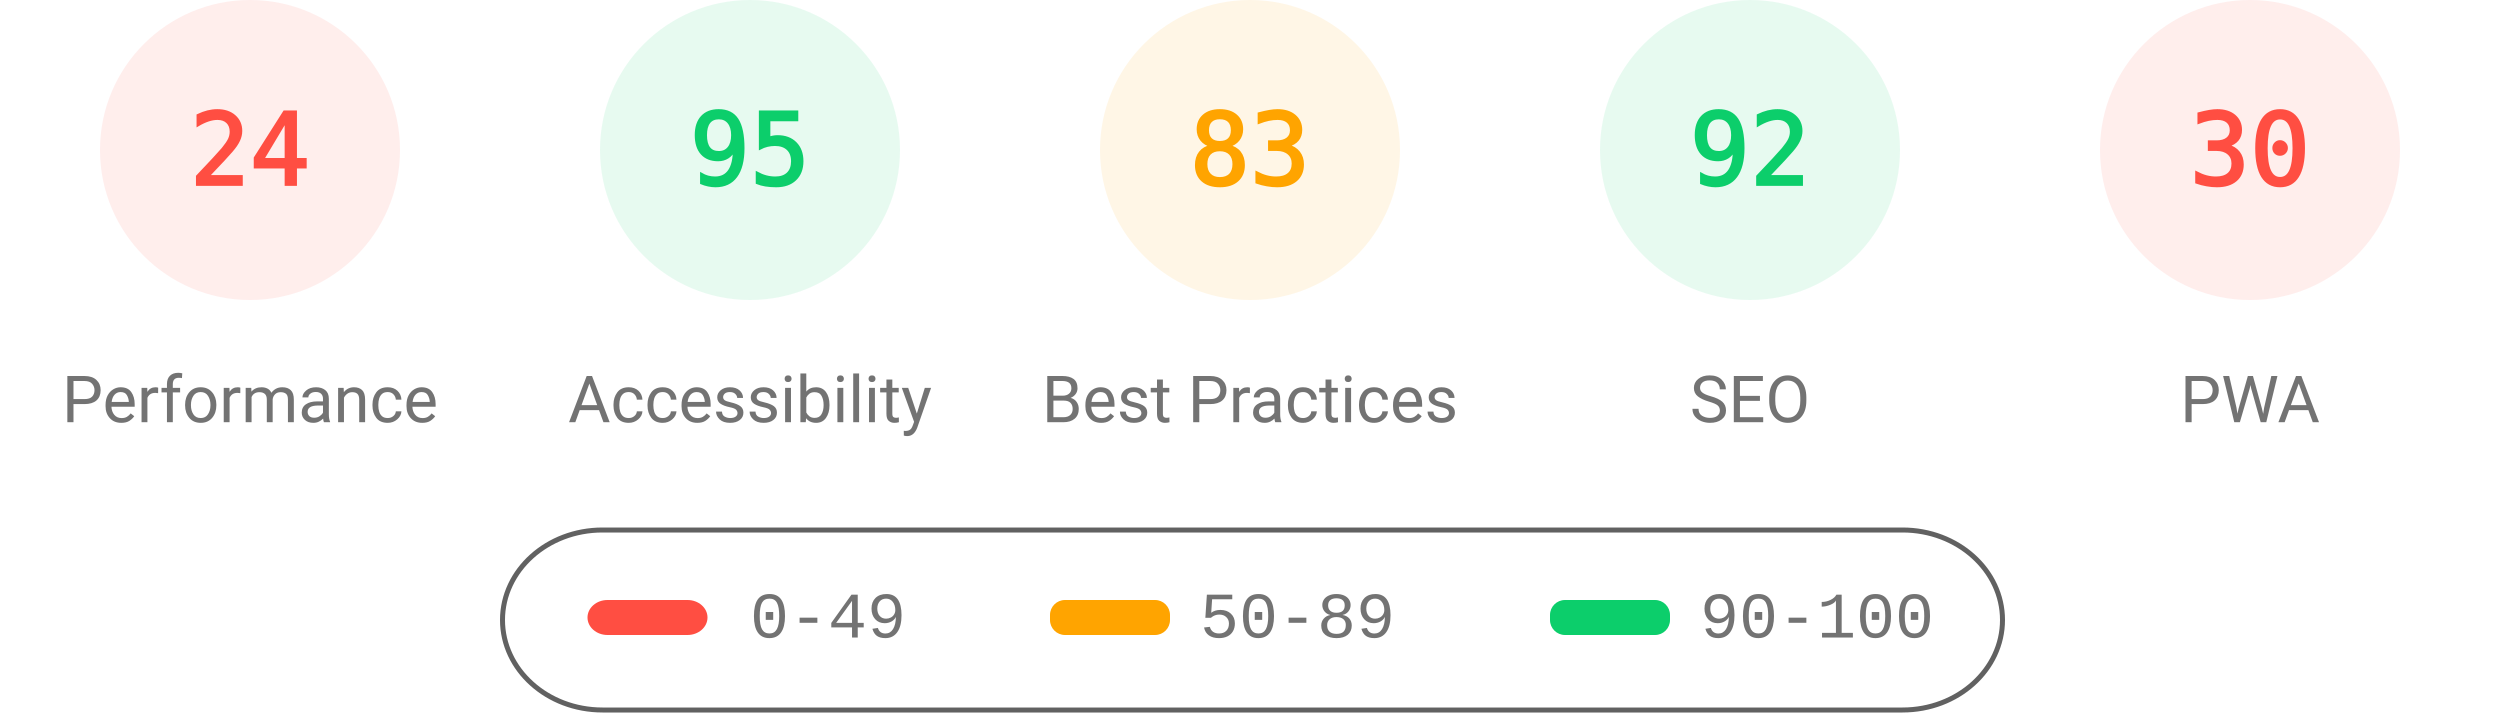
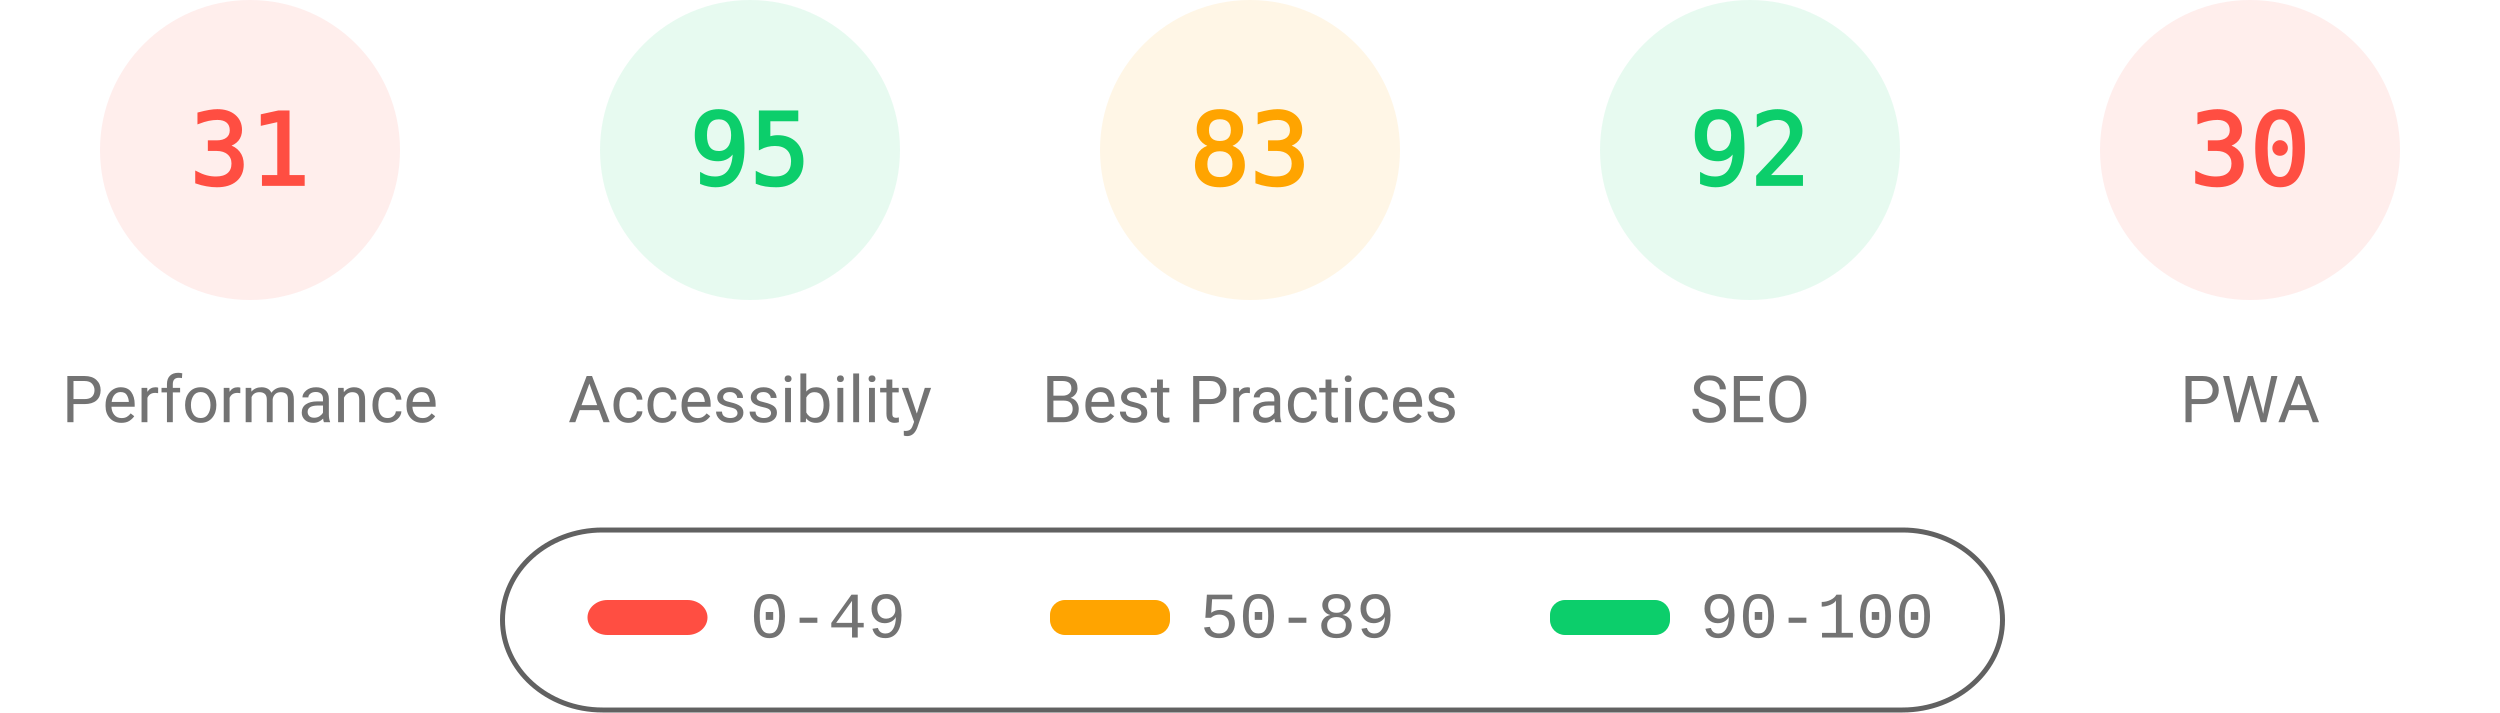
<svg xmlns="http://www.w3.org/2000/svg" fill="none" width="1000" height="285">
  <style>.gauge-base{opacity:.1}.gauge-arc{fill:none;animation-delay:250ms;stroke-linecap:round;transform:rotate(-90deg);transform-origin:100px 60px;animation:load-gauge 1s ease forwards}.guage-text{font-size:40px;font-family:monospace;text-align:center}.guage-red{color:#ff4e42;fill:#ff4e42;stroke:#ff4e42}.guage-orange{color:#ffa400;fill:#ffa400;stroke:#ffa400}.guage-green{color:#0cce6b;fill:#0cce6b;stroke:#0cce6b}.guage-undefined{color:#5c5c5c;fill:#5c5c5c;stroke:#5c5c5c}.guage-title{color:#737373;fill:#737373;stroke:none;font-size:26px;line-height:26px;font-family:Roboto,Halvetica,Arial,sans-serif}@keyframes load-gauge{from{stroke-dasharray:0 352.858}}</style>
  <svg class="guage-div guage-perf guage-red" viewBox="0 0 200 200" width="200" height="200">
    <circle class="gauge-base" r="56" cx="100" cy="60" stroke-width="8" />
-     <circle class="gauge-arc guage-arc-1" r="56" cx="100" cy="60" stroke-width="8" style="stroke-dasharray:84.446,351.858" />
-     <text class="guage-text" x="100" y="60" alignment-baseline="central" dominant-baseline="central" text-anchor="middle">24</text>
+     <circle class="gauge-arc guage-arc-1" r="56" cx="100" cy="60" stroke-width="8" style="stroke-dasharray:109.076,351.858" />
+     <text class="guage-text" x="100" y="60" alignment-baseline="central" dominant-baseline="central" text-anchor="middle">31</text>
    <text class="guage-title" x="100" y="160" alignment-baseline="central" dominant-baseline="central" text-anchor="middle">Performance</text>
  </svg>
  <svg class="guage-div guage-acc guage-green" viewBox="0 0 200 200" width="200" height="200" x="200">
    <circle class="gauge-base" r="56" cx="100" cy="60" stroke-width="8" />
    <circle class="gauge-arc guage-arc-2" r="56" cx="100" cy="60" stroke-width="8" style="stroke-dasharray:334.265,351.858" />
    <text class="guage-text" x="100" y="60" alignment-baseline="central" dominant-baseline="central" text-anchor="middle">95</text>
    <text class="guage-title" x="100" y="160" alignment-baseline="central" dominant-baseline="central" text-anchor="middle">Accessibility</text>
  </svg>
  <svg class="guage-div guage-best guage-orange" viewBox="0 0 200 200" width="200" height="200" x="400">
    <circle class="gauge-base" r="56" cx="100" cy="60" stroke-width="8" />
    <circle class="gauge-arc guage-arc-3" r="56" cx="100" cy="60" stroke-width="8" style="stroke-dasharray:292.042,351.858" />
    <text class="guage-text" x="100" y="60" alignment-baseline="central" dominant-baseline="central" text-anchor="middle">83</text>
    <text class="guage-title" x="100" y="160" alignment-baseline="central" dominant-baseline="central" text-anchor="middle">Best Practices</text>
  </svg>
  <svg class="guage-div guage-seo guage-green" viewBox="0 0 200 200" width="200" height="200" x="600">
    <circle class="gauge-base" r="56" cx="100" cy="60" stroke-width="8" />
    <circle class="gauge-arc guage-arc-4" r="56" cx="100" cy="60" stroke-width="8" style="stroke-dasharray:323.709,351.858" />
    <text class="guage-text" x="100" y="60" alignment-baseline="central" dominant-baseline="central" text-anchor="middle">92</text>
    <text class="guage-title" x="100" y="160" alignment-baseline="central" dominant-baseline="central" text-anchor="middle">SEO</text>
  </svg>
  <svg class="guage-div guage-pwa guage-red" viewBox="0 0 200 200" width="200" height="200" x="800">
    <circle class="gauge-base" r="56" cx="100" cy="60" stroke-width="8" />
    <circle class="gauge-arc guage-arc-4" r="56" cx="100" cy="60" stroke-width="8" style="stroke-dasharray:105.557,351.858" />
    <text class="guage-text" x="100" y="60" alignment-baseline="central" dominant-baseline="central" text-anchor="middle">30</text>
    <text class="guage-title" x="100" y="160" alignment-baseline="central" dominant-baseline="central" text-anchor="middle">PWA</text>
  </svg>
  <svg width="604" height="76" x="200" y="210">
    <path fill="none" id="canvas_background" d="M-1-1h604v80H-1z" />
    <rect fill-opacity="0" stroke="#616161" stroke-width="2" rx="40" id="svg_2" height="72" width="600" y="2" x="1" fill="#000" />
    <rect stroke="#000" rx="8" id="svg_3" height="14" width="48" y="30" x="35" stroke-opacity="null" stroke-width="0" fill="#ff4e42" />
    <rect stroke="#000" rx="6" id="svg_4" height="14" width="48" y="30" x="220" stroke-opacity="null" stroke-width="0" fill="#ffa400" />
    <rect stroke="#000" rx="6" id="svg_5" height="14" width="48" y="30" x="420" stroke-opacity="null" stroke-width="0" fill="#0cce6b" />
    <text xml:space="preserve" text-anchor="start" font-family="'Courier New', Courier, monospace" font-size="26" id="svg_6" y="45" x="100" stroke-opacity="null" stroke-width="0" stroke="#000" fill="#737373">0-49</text>
    <text xml:space="preserve" text-anchor="start" font-family="'Courier New', Courier, monospace" font-size="26" id="svg_7" y="45" x="280" stroke-opacity="null" stroke-width="0" stroke="#000" fill="#737373">50-89</text>
    <text xml:space="preserve" text-anchor="start" font-family="'Courier New', Courier, monospace" font-size="26" id="svg_8" y="45" x="480" stroke-opacity="null" stroke-width="0" stroke="#000" fill="#737373">90-100</text>
  </svg>
</svg>
